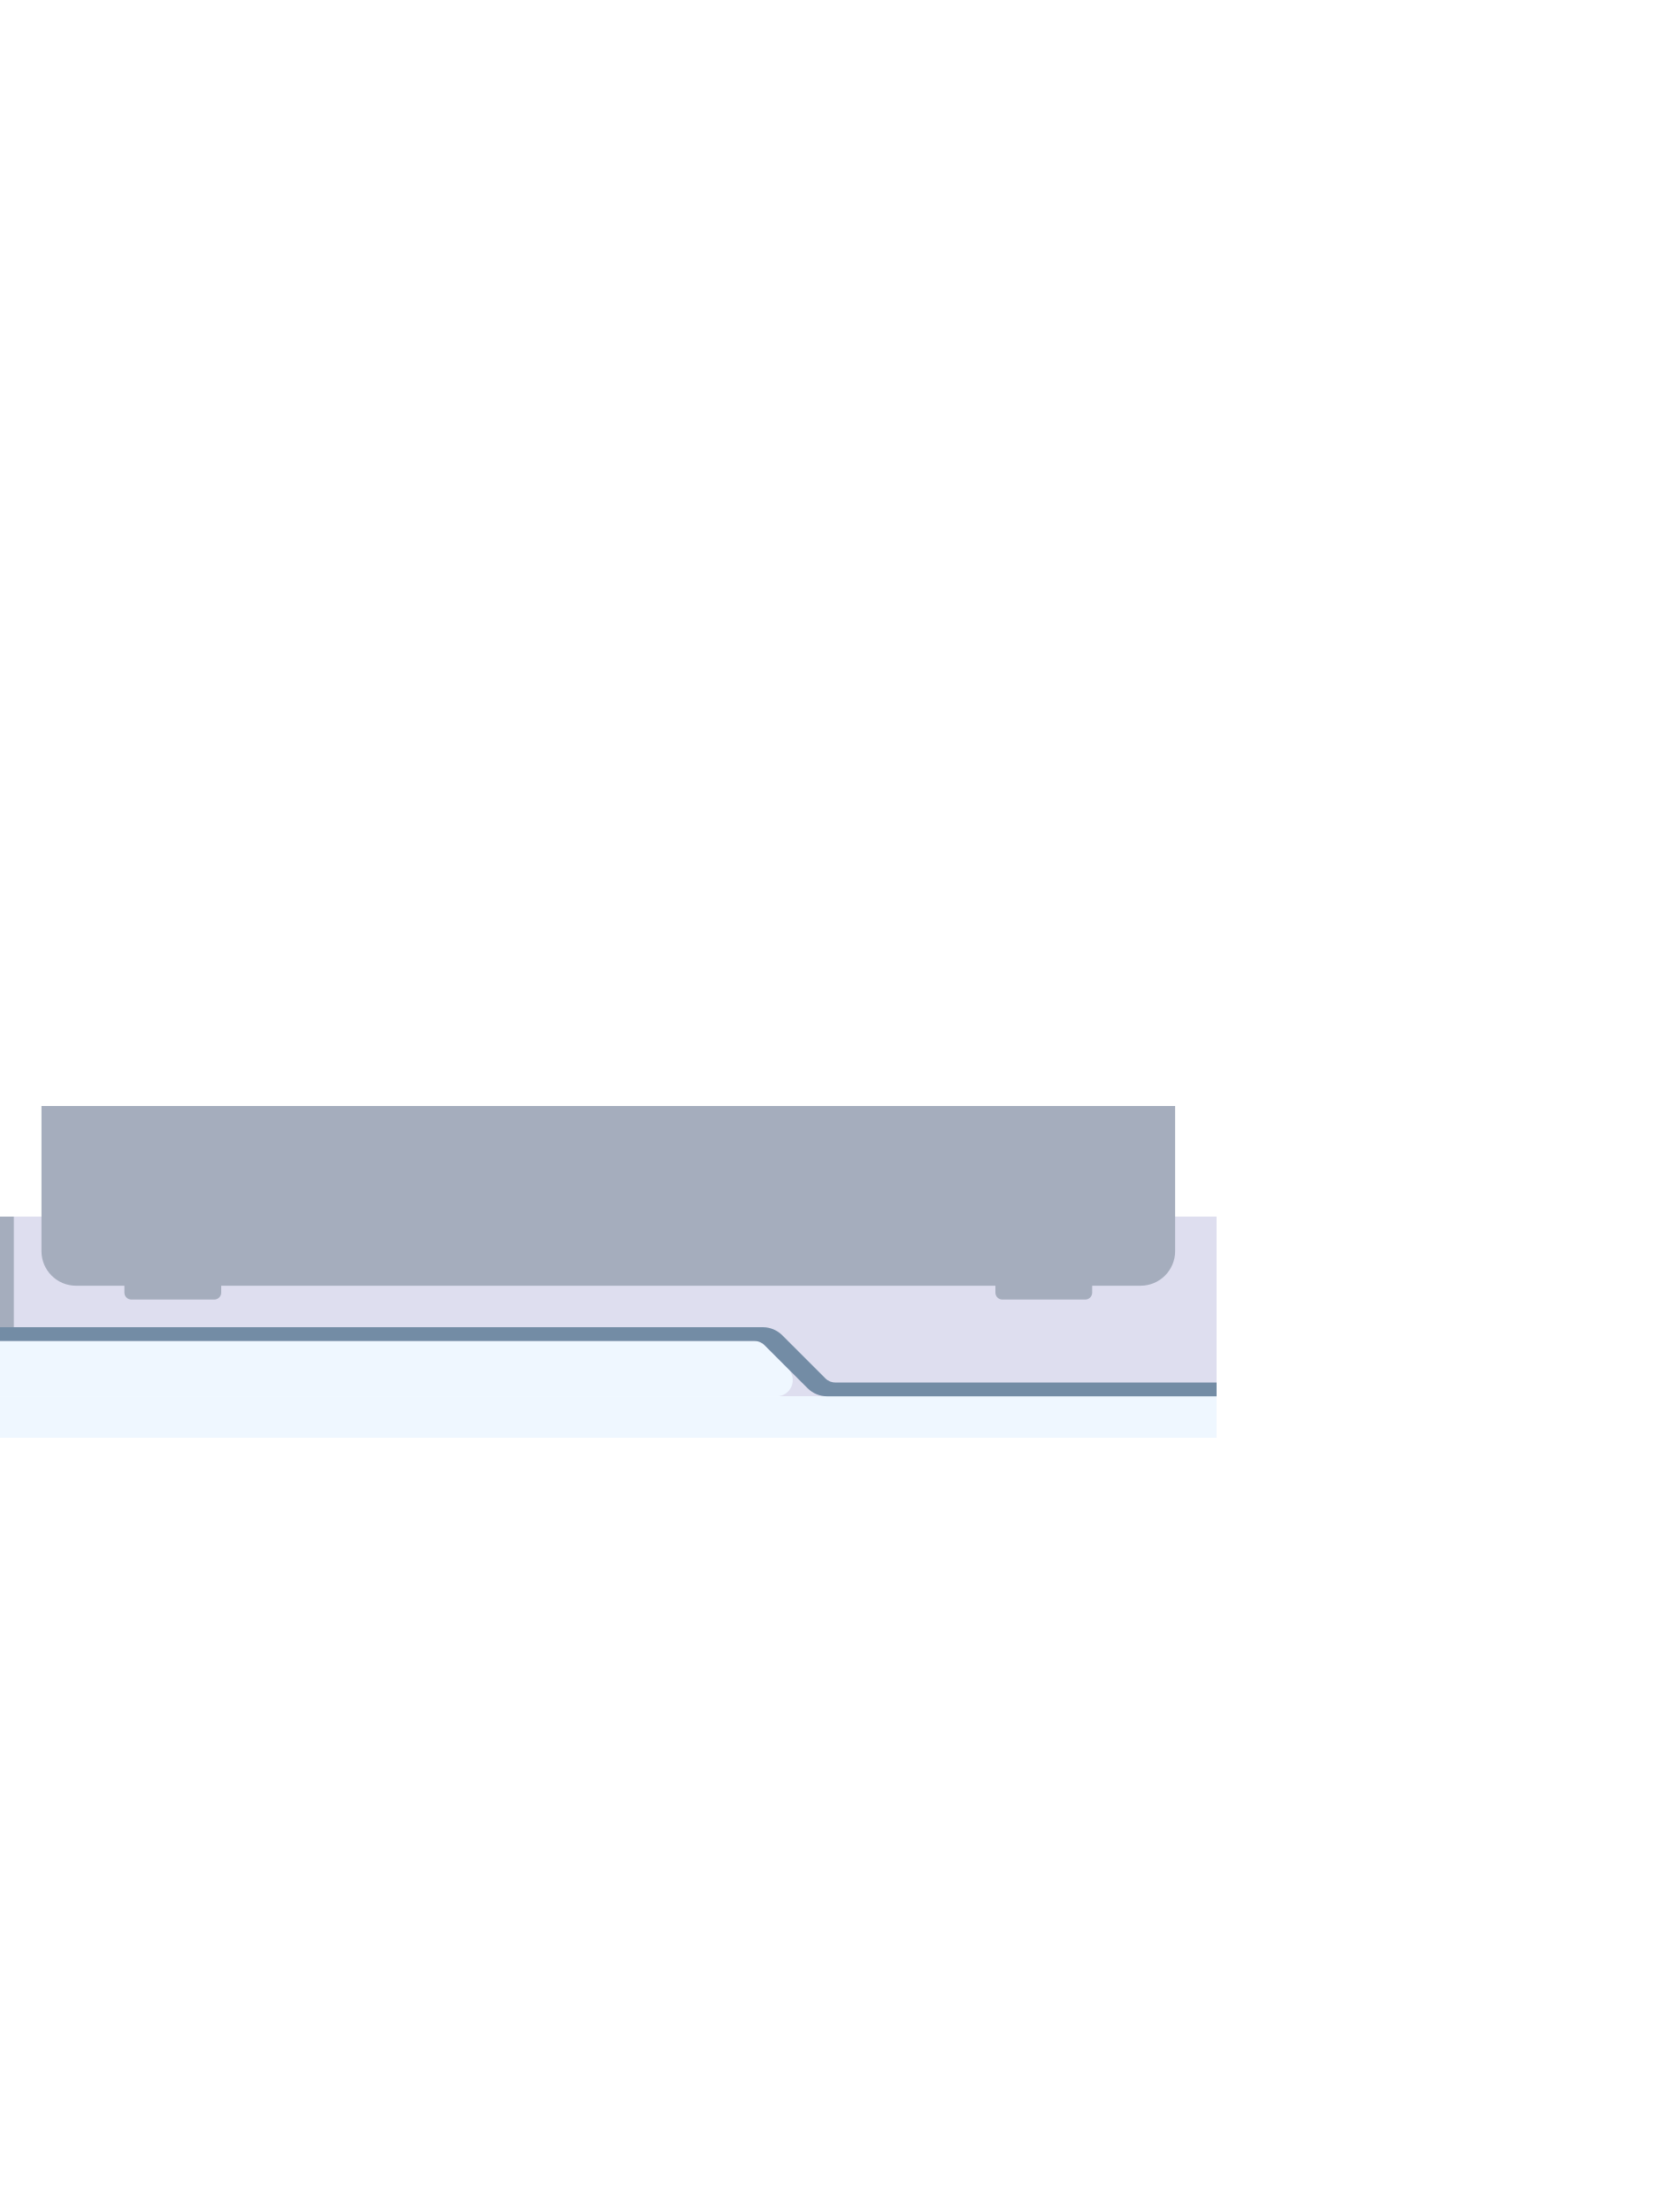
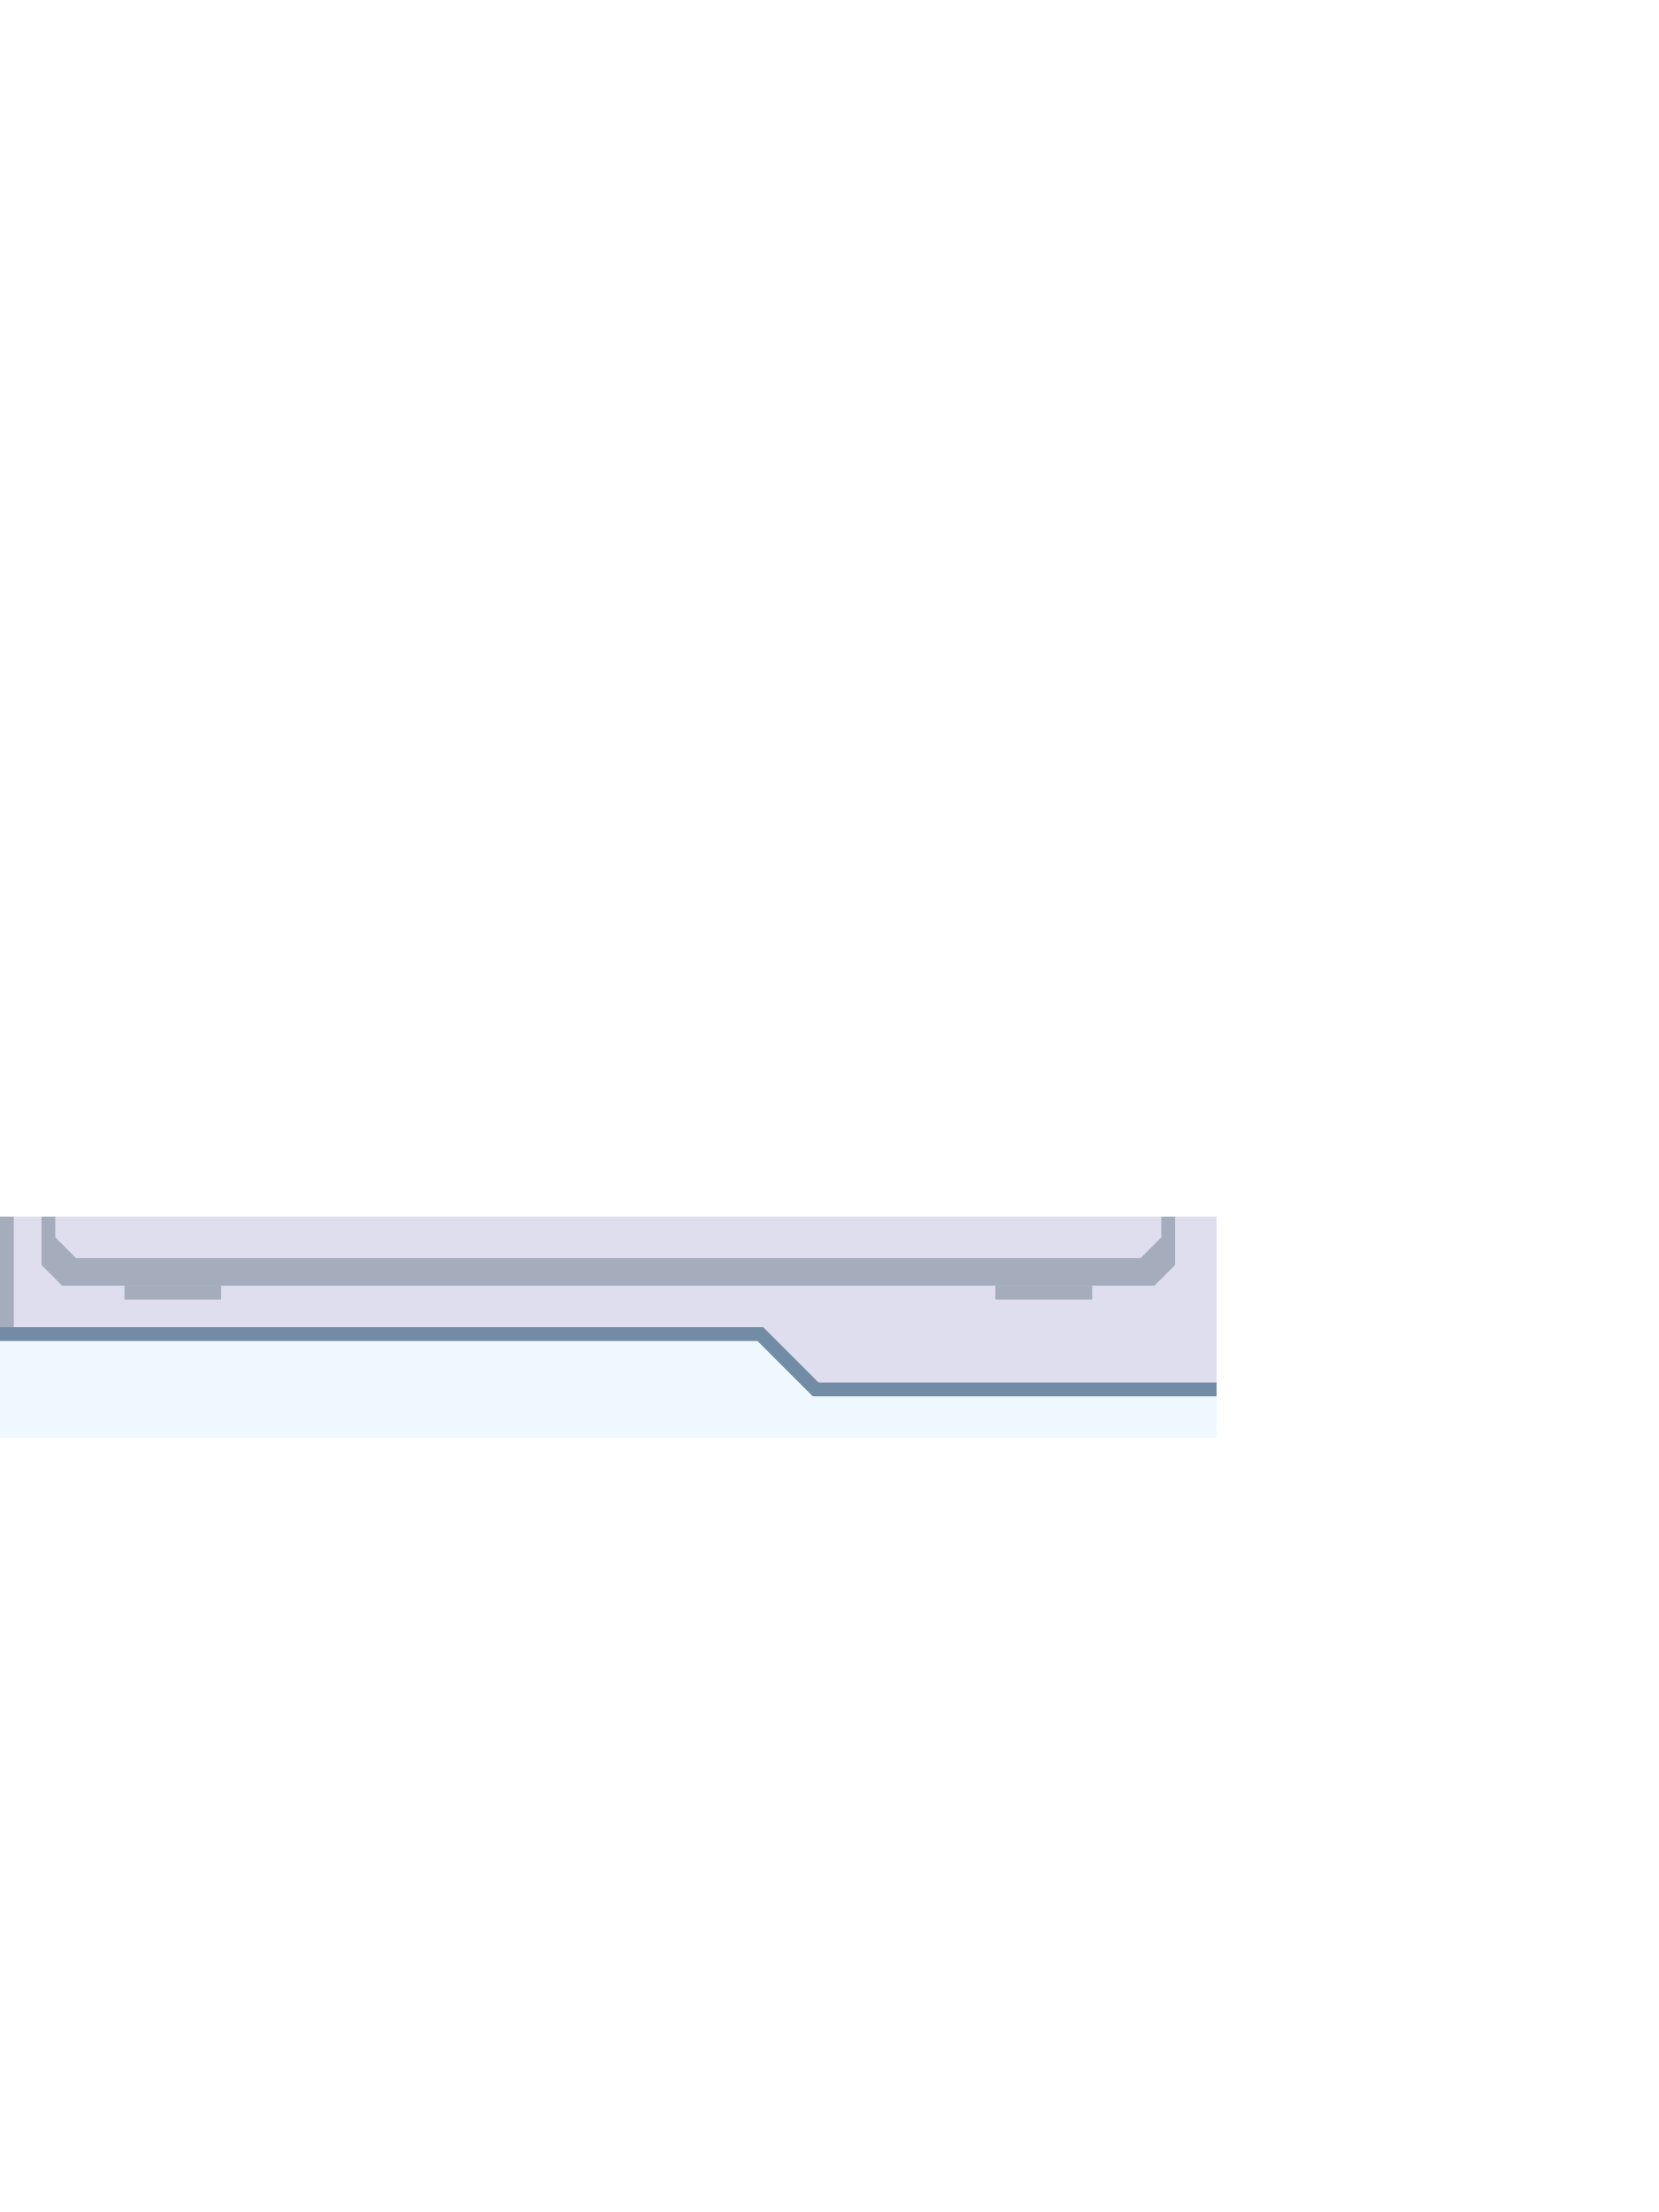
<svg xmlns="http://www.w3.org/2000/svg" width="960" height="1280" viewBox="0 0 120 160">
-   <rect x="0" y="88" width="88" height="13" fill="#dedeef" data-color="6" data-palette="9" />
+   <rect x="0" y="88" width="88" height="16" fill="#eff7ff" data-color="1" data-palette="9" />
+   <path d="M0 88 L88 88 L88 100.5 L59 100.5 L55 96.5 L0 96.5 Z" fill="#dedeef" data-color="6" data-palette="9" />
  <rect x="0" y="88" width="1" height="8" fill="#a5adbd" data-color="7" data-palette="9" />
-   <path d="M3 80 L85 80 L85 90.5 A2.5 2.5 0 0 1 82.5 93 L5.5 93 A2.5 2.5 0 0 1 3 90.5 Z M4 80 L84 80 L84 89.8 A1.2 1.2 0 0 1 82.8 91 L5.2 91 A1.2 1.2 0 0 1 4 89.8 Z" fill="#a5adbd" data-color="7" data-palette="9" />
-   <rect x="9" y="92.5" width="7" height="1.5" rx="0.5" fill="#a5adbd" data-color="7" data-palette="9" />
-   <rect x="72" y="92.5" width="7" height="1.5" rx="0.5" fill="#a5adbd" data-color="7" data-palette="9" />
-   <path d="M0 97 L54.586 97 A1 1 0 0 1 55.293 97.293 L57 99 A1.172 1.172 0 0 1 56.172 101 L0 101 Z" fill="#eff7ff" data-color="1" data-palette="9" />
-   <rect x="0" y="101" width="88" height="3" fill="#eff7ff" data-color="1" data-palette="9" />
-   <path d="M0 96 L55.172 96 A2 2 0 0 1 56.586 96.586 L59.707 99.707 A1 1 0 0 0 60.414 100 L88 100 L88 101 L59.828 101 A2 2 0 0 1 58.414 100.414 L55.293 97.293 A1 1 0 0 0 54.586 97 L0 97 Z" fill="#738ca5" data-color="4" data-palette="9" />
+   <path d="M3 88 L3 91.5 L4.5 93 L83.5 93 L85 91.5 L85 88 L84 88 L84 89.5 L82.5 91 L5.5 91 L4 89.5 L4 88 Z" fill="#a5adbd" data-color="7" data-palette="9" />
+   <rect x="9" y="93" width="7" height="1" fill="#a5adbd" data-color="7" data-palette="9" />
+   <rect x="72" y="93" width="7" height="1" fill="#a5adbd" data-color="7" data-palette="9" />
+   <path d="M0 96 L55.207 96 L59.207 100 L88 100 L88 101 L58.793 101 L54.793 97 L0 97 Z" fill="#738ca5" data-color="4" data-palette="9" />
</svg>
